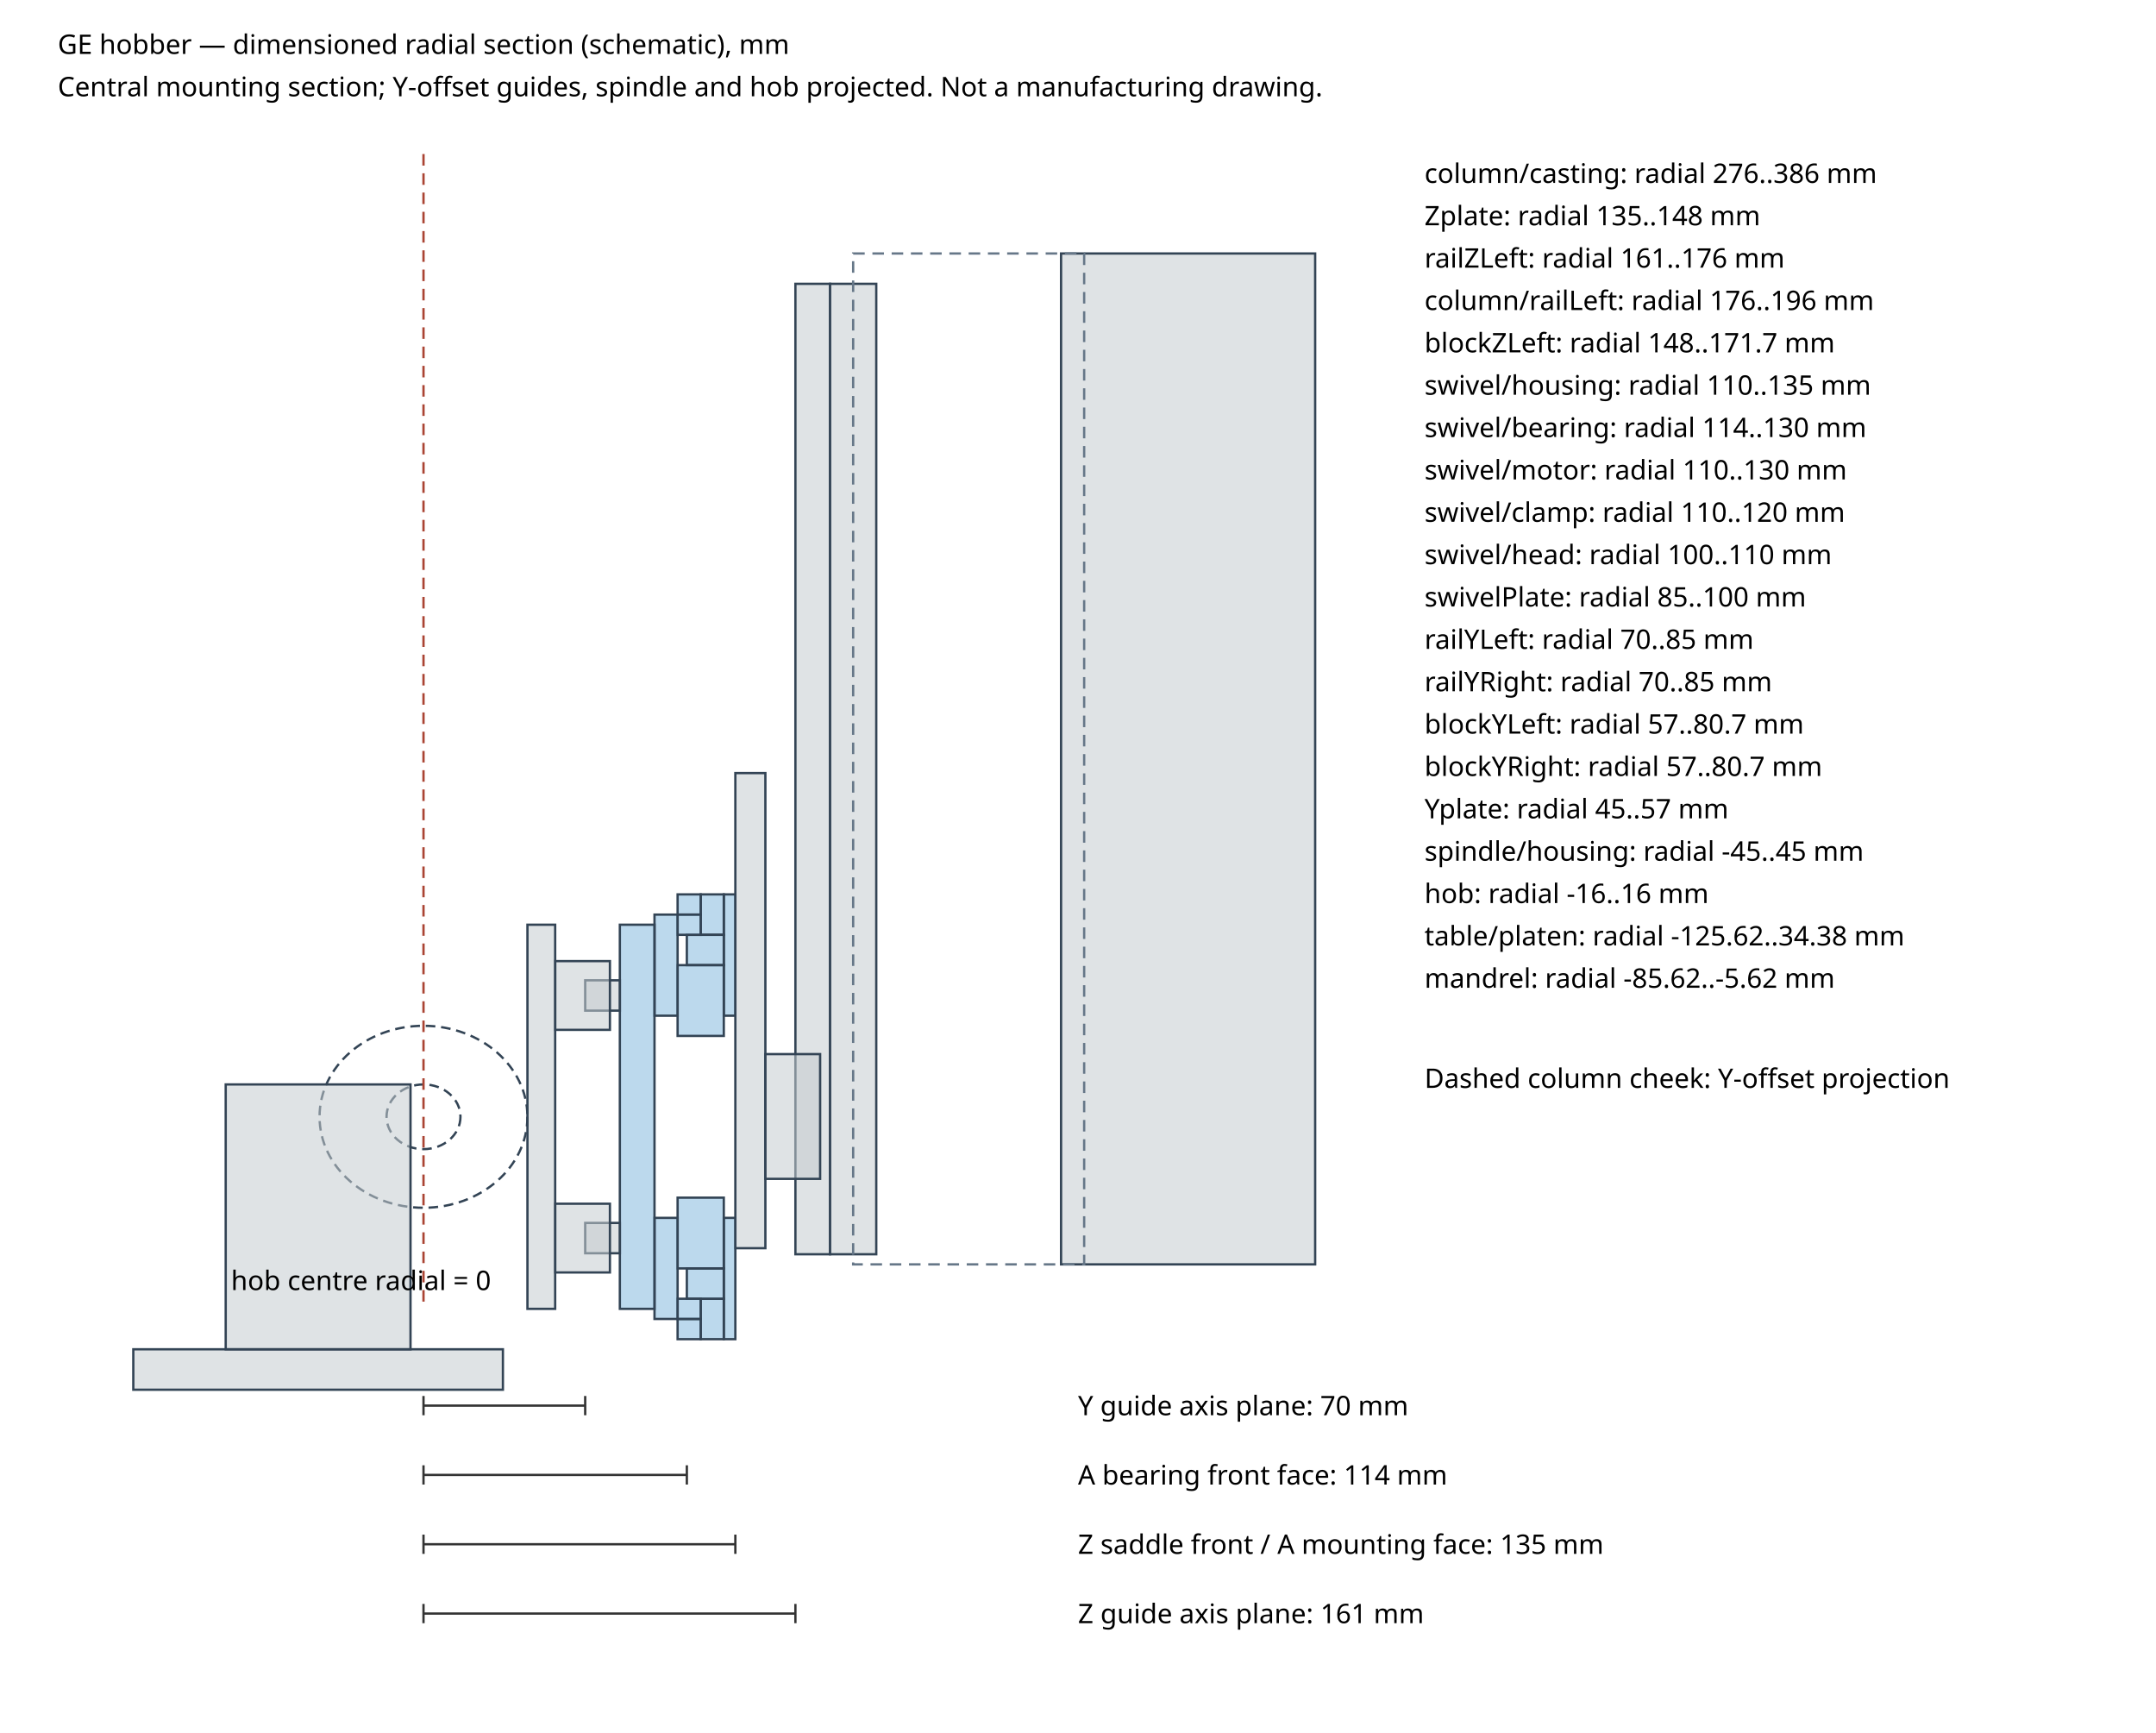
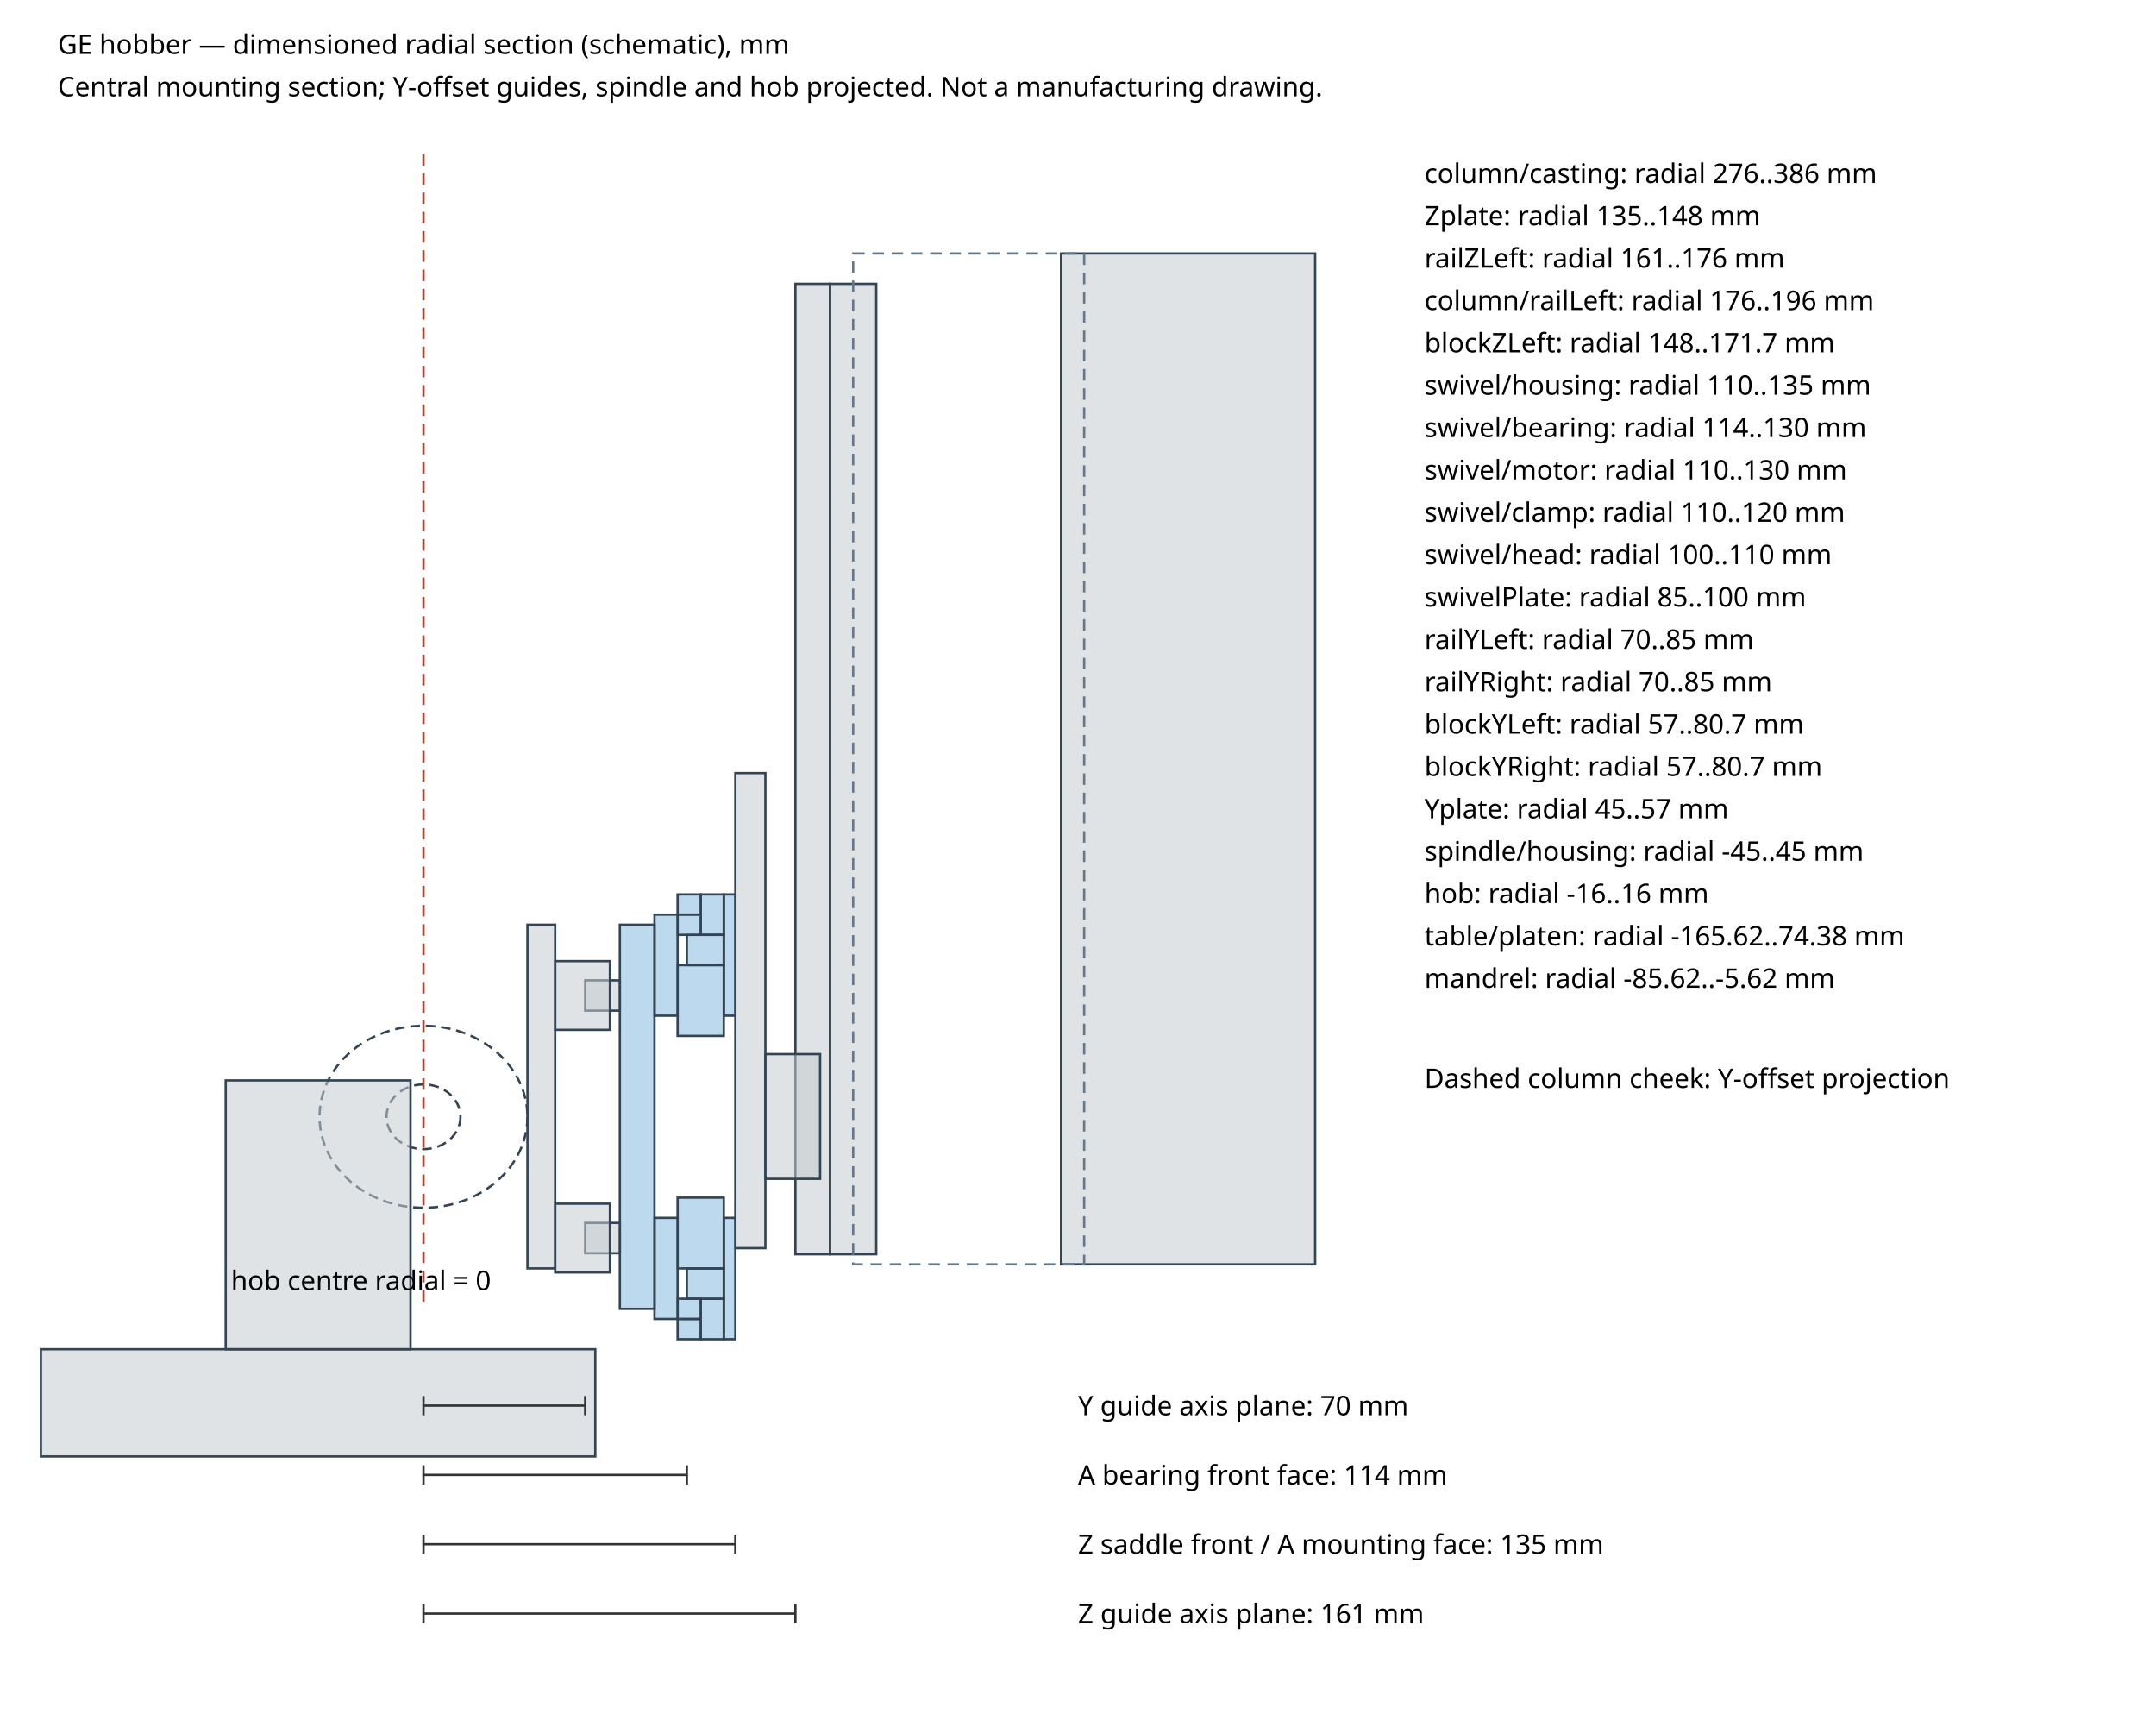
<svg xmlns="http://www.w3.org/2000/svg" width="1120" height="900" viewBox="0 0 1120 900">
  <rect width="1120" height="900" fill="white" />
  <g font-family="sans-serif" font-size="14" stroke-width="1.2">
    <text x="30" y="28">GE hobber — dimensioned radial section (schematic), mm</text>
    <text x="30" y="50">Central mounting section; Y-offset guides, spindle and hob projected. Not a manufacturing drawing.</text>
    <rect x="551.2" y="131.65" width="132" height="525" fill="#c5ccd0" fill-opacity="0.55" stroke="#334455" />
    <text x="740" y="95">column/casting: radial 276..386 mm</text>
    <rect x="382" y="401.5" width="15.6" height="246.75" fill="#c5ccd0" fill-opacity="0.55" stroke="#334455" />
    <text x="740" y="117">Zplate: radial 135..148 mm</text>
    <rect x="413.2" y="147.4" width="18" height="504" fill="#c5ccd0" fill-opacity="0.55" stroke="#334455" />
    <text x="740" y="139">railZLeft: radial 161..176 mm</text>
    <rect x="431.2" y="147.4" width="24" height="504" fill="#c5ccd0" fill-opacity="0.55" stroke="#334455" />
    <text x="740" y="161">column/railLeft: radial 176..196 mm</text>
    <rect x="397.6" y="547.45" width="28.44" height="64.785" fill="#c5ccd0" fill-opacity="0.55" stroke="#334455" />
    <text x="740" y="183">blockZLeft: radial 148..171.7 mm</text>
    <rect x="376" y="632.5" width="6" height="63" fill="#85b9de" fill-opacity="0.55" stroke="#334455" />
    <rect x="364" y="674.5" width="12" height="21" fill="#85b9de" fill-opacity="0.55" stroke="#334455" />
    <rect x="352" y="685" width="12" height="10.5" fill="#85b9de" fill-opacity="0.55" stroke="#334455" />
    <rect x="376" y="464.5" width="6" height="63" fill="#85b9de" fill-opacity="0.55" stroke="#334455" />
    <rect x="364" y="464.5" width="12" height="21" fill="#85b9de" fill-opacity="0.55" stroke="#334455" />
    <rect x="352" y="464.5" width="12" height="10.5" fill="#85b9de" fill-opacity="0.55" stroke="#334455" />
    <text x="740" y="205">swivel/housing: radial 110..135 mm</text>
    <rect x="356.8" y="485.5" width="19.2" height="15.75" fill="#85b9de" fill-opacity="0.55" stroke="#334455" />
    <rect x="356.8" y="658.75" width="19.2" height="15.75" fill="#85b9de" fill-opacity="0.55" stroke="#334455" />
    <text x="740" y="227">swivel/bearing: radial 114..130 mm</text>
    <rect x="352" y="501.25" width="24" height="36.75" fill="#85b9de" fill-opacity="0.55" stroke="#334455" />
    <rect x="352" y="622" width="24" height="36.75" fill="#85b9de" fill-opacity="0.55" stroke="#334455" />
    <text x="740" y="249">swivel/motor: radial 110..130 mm</text>
    <rect x="352" y="475" width="12" height="10.5" fill="#85b9de" fill-opacity="0.55" stroke="#334455" />
    <rect x="352" y="674.5" width="12" height="10.5" fill="#85b9de" fill-opacity="0.55" stroke="#334455" />
    <text x="740" y="271">swivel/clamp: radial 110..120 mm</text>
    <rect x="340" y="475" width="12" height="52.5" fill="#85b9de" fill-opacity="0.55" stroke="#334455" />
    <rect x="340" y="632.5" width="12" height="52.5" fill="#85b9de" fill-opacity="0.55" stroke="#334455" />
    <text x="740" y="293">swivel/head: radial 100..110 mm</text>
    <rect x="322" y="480.25" width="18" height="199.5" fill="#85b9de" fill-opacity="0.55" stroke="#334455" />
    <text x="740" y="315">swivelPlate: radial 85..100 mm</text>
    <rect x="304" y="635.125" width="18" height="15.75" fill="#c5ccd0" fill-opacity="0.55" stroke="#334455" />
    <text x="740" y="337">railYLeft: radial 70..85 mm</text>
    <rect x="304" y="509.125" width="18" height="15.75" fill="#c5ccd0" fill-opacity="0.55" stroke="#334455" />
    <text x="740" y="359">railYRight: radial 70..85 mm</text>
    <rect x="288.4" y="625.15" width="28.44" height="35.7" fill="#c5ccd0" fill-opacity="0.55" stroke="#334455" />
    <text x="740" y="381">blockYLeft: radial 57..80.7 mm</text>
    <rect x="288.4" y="499.15" width="28.44" height="35.7" fill="#c5ccd0" fill-opacity="0.55" stroke="#334455" />
    <text x="740" y="403">blockYRight: radial 57..80.7 mm</text>
-     <rect x="274" y="480.25" width="14.4" height="199.5" fill="#c5ccd0" fill-opacity="0.55" stroke="#334455" />
+     <rect x="274" y="480.25" width="14.4" height="178.5" fill="#c5ccd0" fill-opacity="0.55" stroke="#334455" />
    <text x="740" y="425">Yplate: radial 45..57 mm</text>
    <ellipse cx="220" cy="580" rx="54" ry="47.25" fill="none" stroke="#334455" stroke-dasharray="5 3" />
    <text x="740" y="447">spindle/housing: radial -45..45 mm</text>
    <ellipse cx="220" cy="580" rx="19.2" ry="16.8" fill="none" stroke="#334455" stroke-dasharray="5 3" />
    <text x="740" y="469">hob: radial -16..16 mm</text>
-     <rect x="69.25" y="700.75" width="192" height="21" fill="#c5ccd0" fill-opacity="0.55" stroke="#334455" />
-     <text x="740" y="491">table/platen: radial -125.62..34.38 mm</text>
-     <rect x="117.25" y="563.2" width="96" height="137.55" fill="#c5ccd0" fill-opacity="0.55" stroke="#334455" />
+     <rect x="21.25" y="700.75" width="288" height="55.65" fill="#c5ccd0" fill-opacity="0.55" stroke="#334455" />
+     <text x="740" y="491">table/platen: radial -165.62..74.38 mm</text>
+     <rect x="117.25" y="561.1" width="96" height="139.65" fill="#c5ccd0" fill-opacity="0.55" stroke="#334455" />
    <text x="740" y="513">mandrel: radial -85.62..-5.62 mm</text>
    <rect x="443.2" y="131.65" width="120" height="525" fill="none" stroke="#667788" stroke-dasharray="6 4" />
    <text x="740" y="565">Dashed column cheek: Y-offset projection</text>
    <path d="M 220 80 V 680" stroke="#aa4433" stroke-dasharray="6 4" />
    <text x="120" y="670">hob centre radial = 0</text>
    <path d="M 220 730 H 304 M 220 725 V 735 M 304 725 V 735" fill="none" stroke="#333" />
    <text x="560" y="735">Y guide axis plane: 70 mm</text>
    <path d="M 220 766 H 356.8 M 220 761 V 771 M 356.8 761 V 771" fill="none" stroke="#333" />
    <text x="560" y="771">A bearing front face: 114 mm</text>
    <path d="M 220 802 H 382 M 220 797 V 807 M 382 797 V 807" fill="none" stroke="#333" />
    <text x="560" y="807">Z saddle front / A mounting face: 135 mm</text>
    <path d="M 220 838 H 413.2 M 220 833 V 843 M 413.2 833 V 843" fill="none" stroke="#333" />
    <text x="560" y="843">Z guide axis plane: 161 mm</text>
  </g>
</svg>
